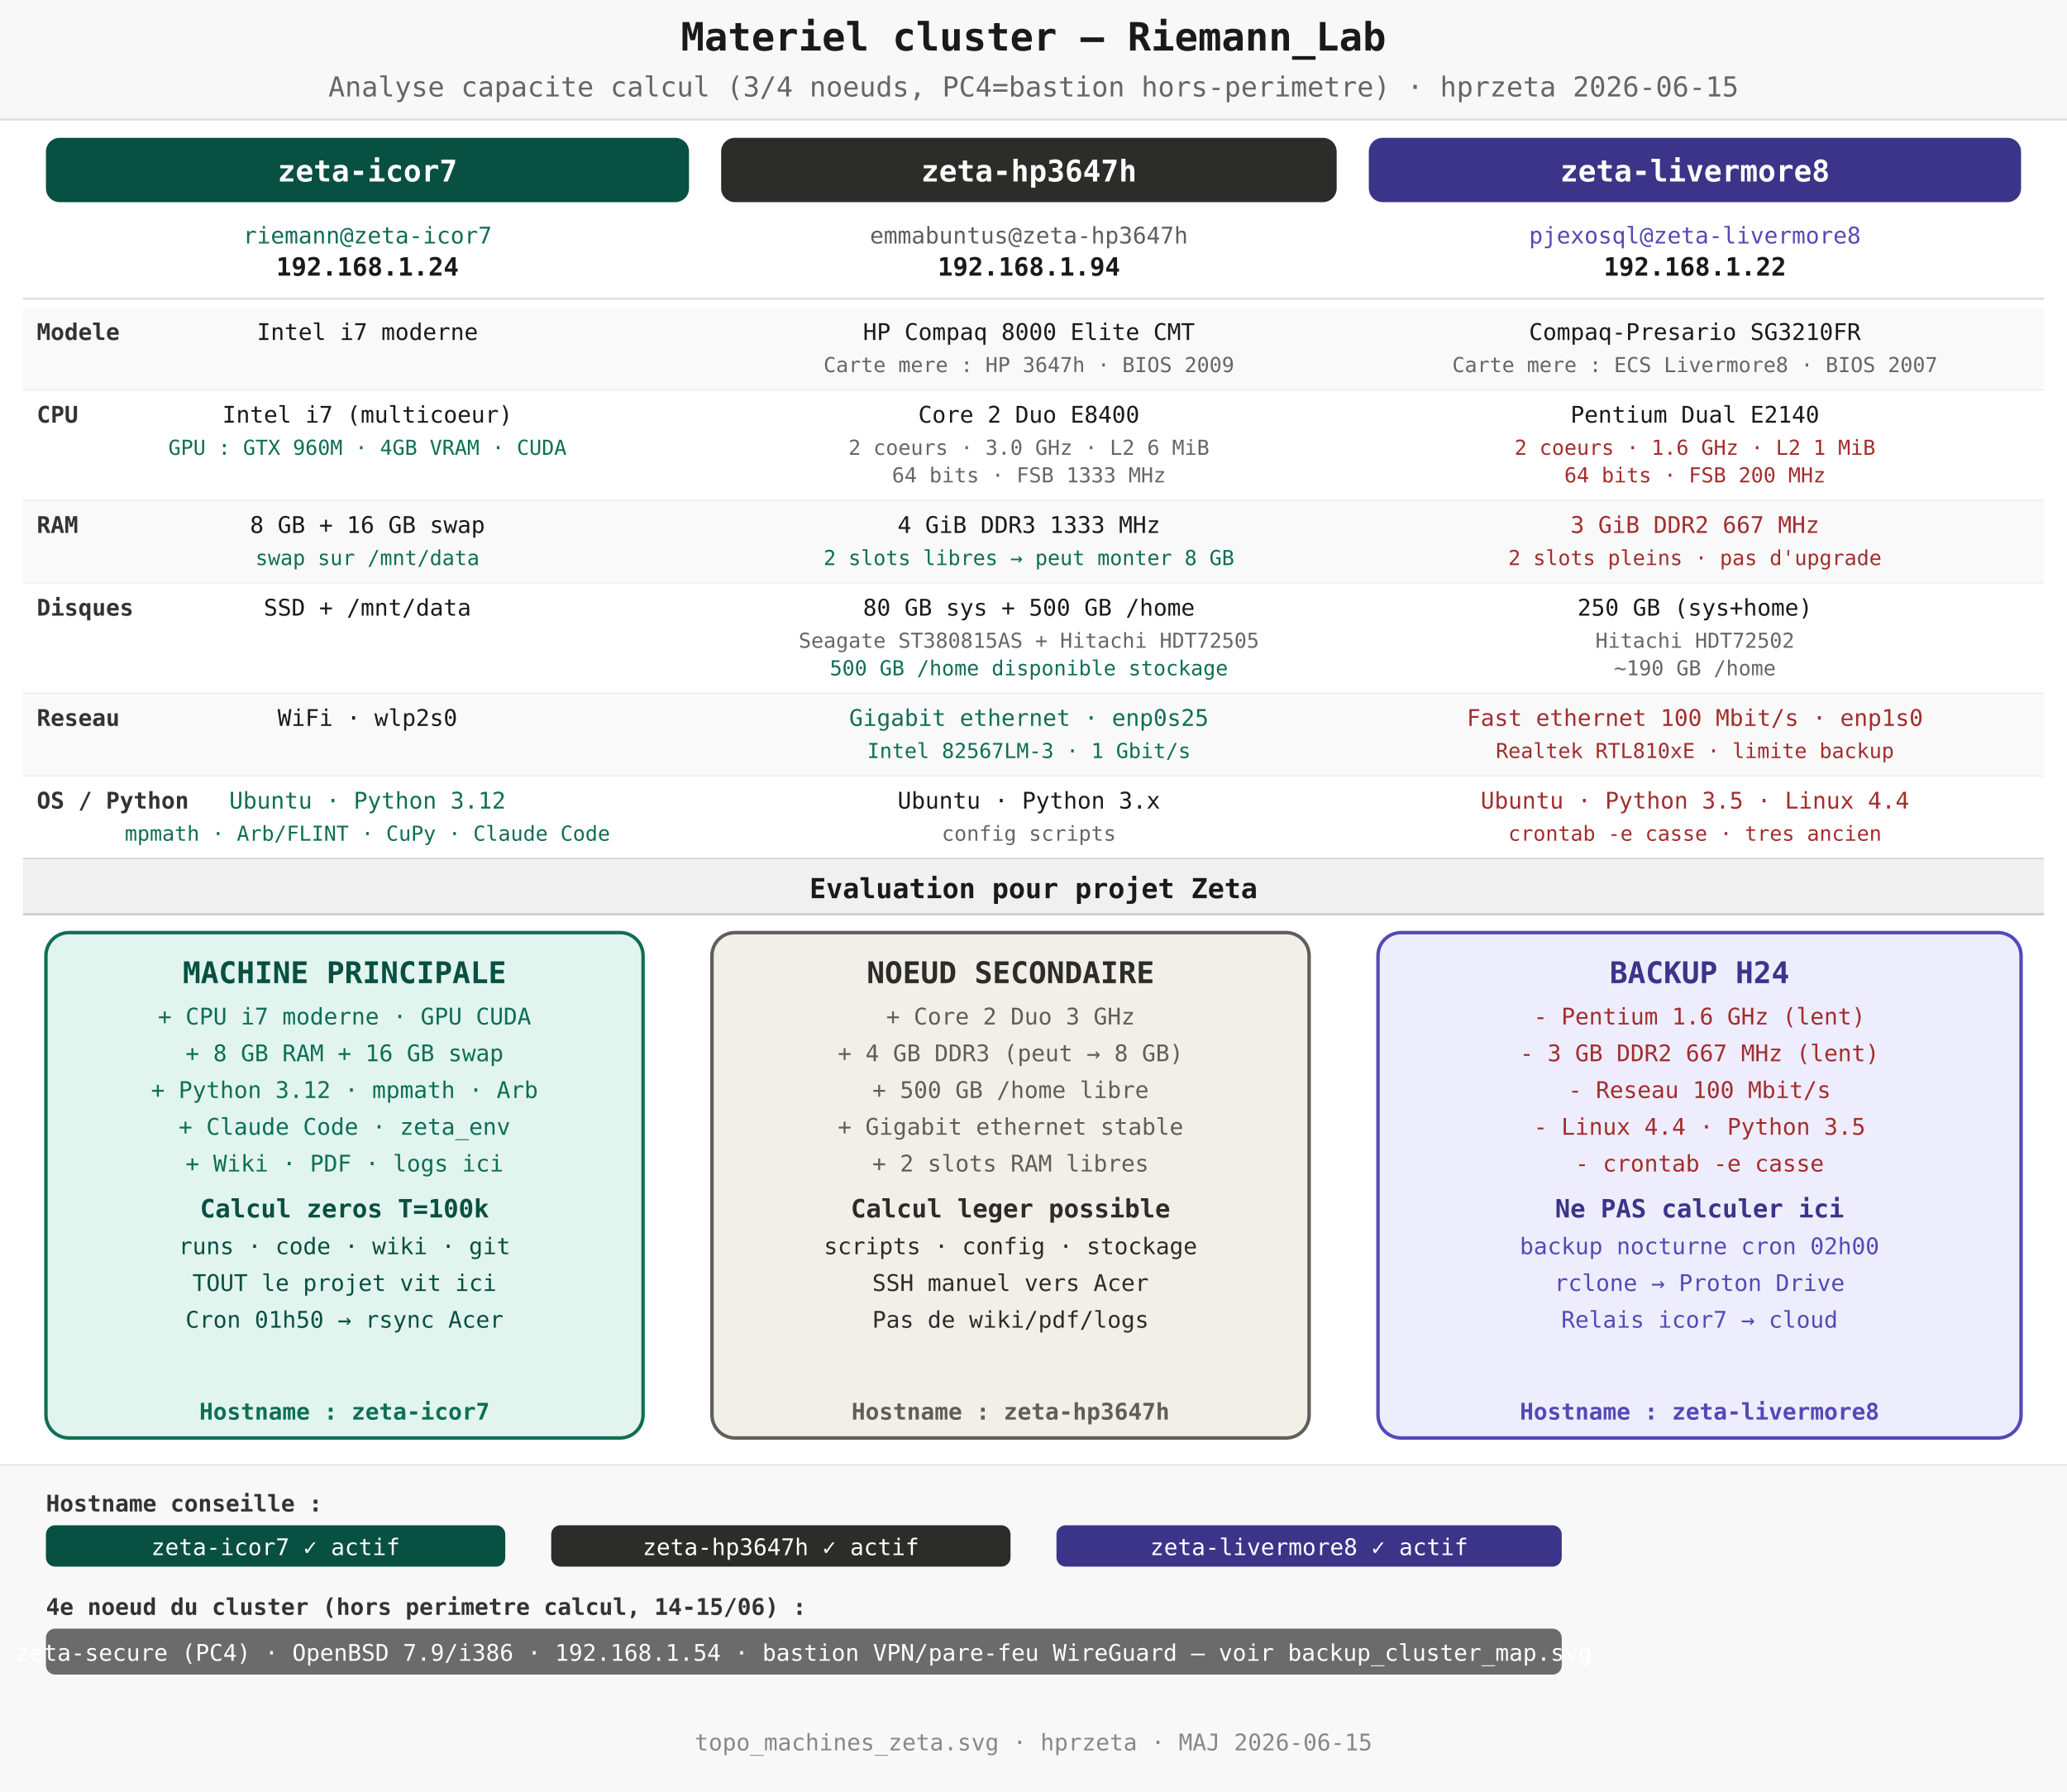
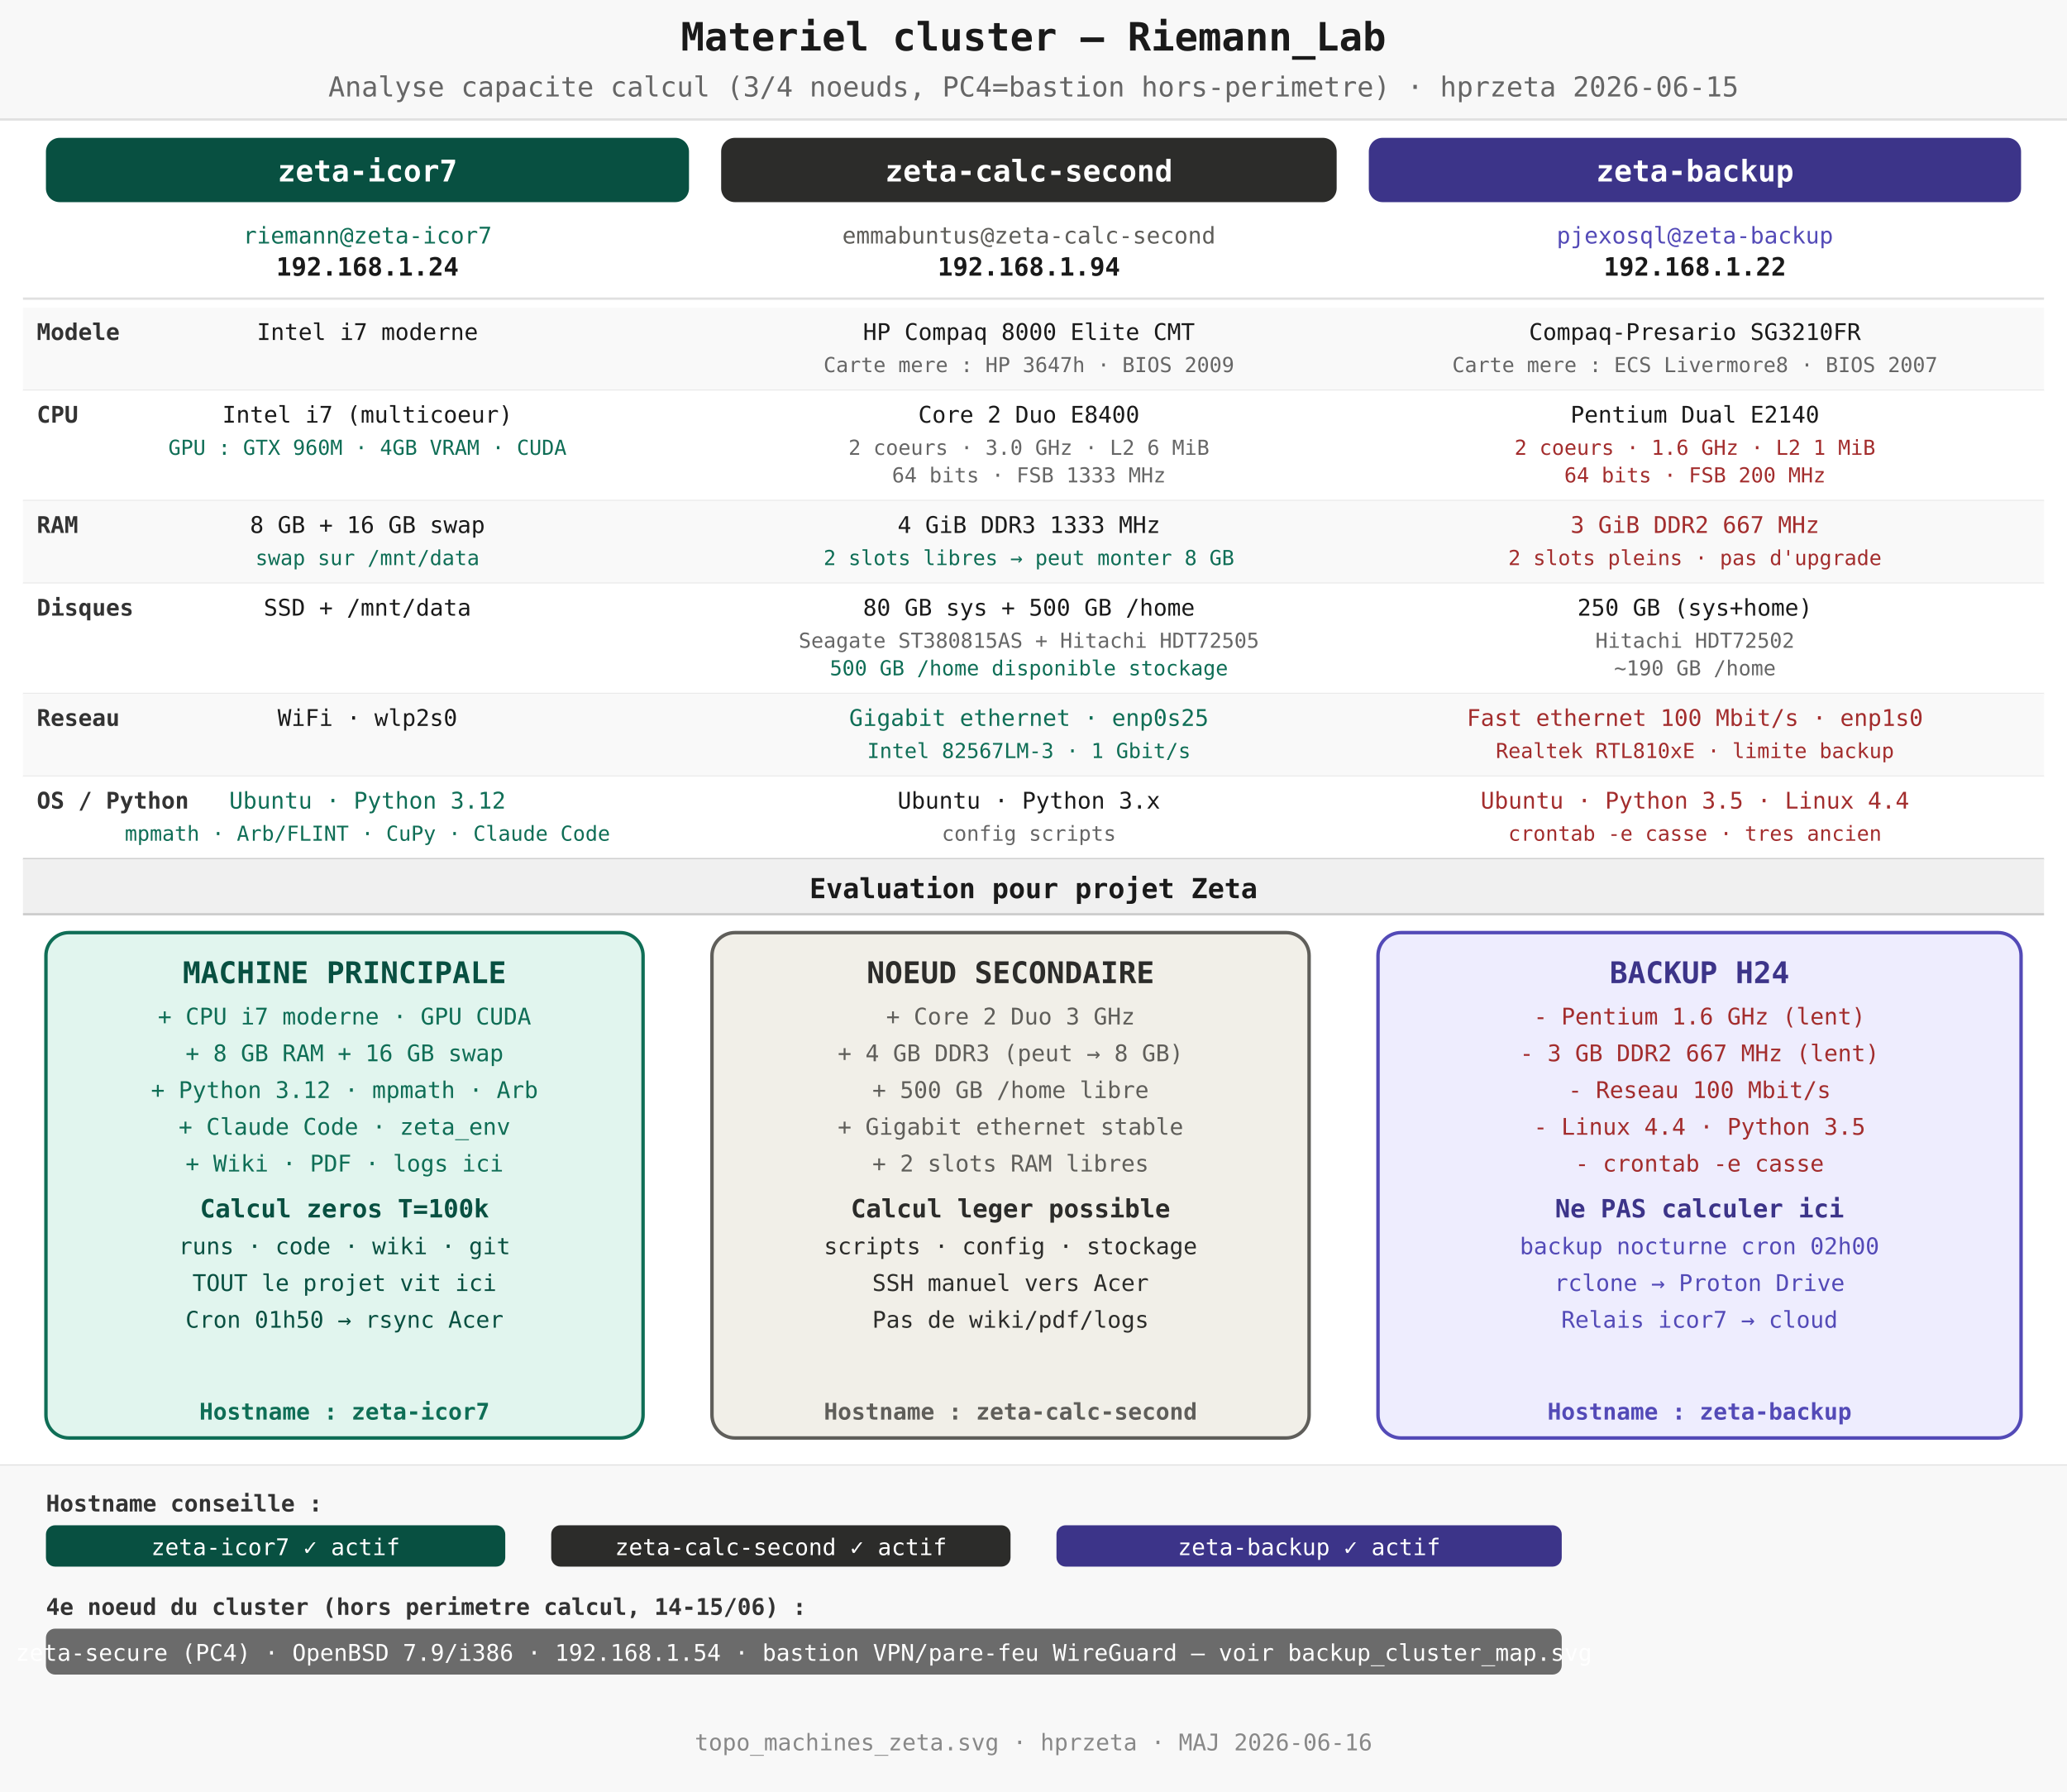
<svg xmlns="http://www.w3.org/2000/svg" width="900" height="780" viewBox="0 0 900 780" font-family="monospace,sans-serif">
  <rect width="900" height="780" fill="#ffffff" />
  <rect x="0" y="0" width="900" height="52" fill="#f8f8f8" />
  <line x1="0" y1="52" x2="900" y2="52" stroke="#e0e0e0" stroke-width="1" />
  <text x="450" y="22" text-anchor="middle" font-size="17" font-weight="700" fill="#1a1a1a">Materiel cluster — Riemann_Lab</text>
  <text x="450" y="42" text-anchor="middle" font-size="12" fill="#666">Analyse capacite calcul (3/4 noeuds, PC4=bastion hors-perimetre) · hprzeta 2026-06-15</text>
  <rect x="20" y="60" width="280" height="28" rx="6" fill="#085041" />
  <text x="160" y="79" text-anchor="middle" font-size="13" font-weight="700" fill="#ffffff">zeta-icor7</text>
  <rect x="314" y="60" width="268" height="28" rx="6" fill="#2c2c2a" />
-   <text x="448" y="79" text-anchor="middle" font-size="13" font-weight="700" fill="#ffffff">zeta-hp3647h</text>
+   <text x="448" y="79" text-anchor="middle" font-size="13" font-weight="700" fill="#ffffff">zeta-calc-second</text>
  <rect x="596" y="60" width="284" height="28" rx="6" fill="#3c3489" />
-   <text x="738" y="79" text-anchor="middle" font-size="13" font-weight="700" fill="#ffffff">zeta-livermore8</text>
+   <text x="738" y="79" text-anchor="middle" font-size="13" font-weight="700" fill="#ffffff">zeta-backup</text>
  <text x="160" y="106" text-anchor="middle" font-size="10" fill="#0f6e56">riemann@zeta-icor7</text>
-   <text x="448" y="106" text-anchor="middle" font-size="10" fill="#5f5e5a">emmabuntus@zeta-hp3647h</text>
-   <text x="738" y="106" text-anchor="middle" font-size="10" fill="#534ab7">pjexosql@zeta-livermore8</text>
+   <text x="448" y="106" text-anchor="middle" font-size="10" fill="#5f5e5a">emmabuntus@zeta-calc-second</text>
+   <text x="738" y="106" text-anchor="middle" font-size="10" fill="#534ab7">pjexosql@zeta-backup</text>
  <text x="160" y="120" text-anchor="middle" font-size="11" font-weight="700" fill="#1a1a1a">192.168.1.24</text>
  <text x="448" y="120" text-anchor="middle" font-size="11" font-weight="700" fill="#1a1a1a">192.168.1.94</text>
  <text x="738" y="120" text-anchor="middle" font-size="11" font-weight="700" fill="#1a1a1a">192.168.1.22</text>
  <line x1="10" y1="130" x2="890" y2="130" stroke="#e0e0e0" stroke-width="1" />
  <rect x="10" y="134" width="880" height="36" rx="0" fill="#f9f9f9" />
  <text x="16" y="148" font-size="10" font-weight="700" fill="#333">Modele</text>
  <text x="160" y="148" text-anchor="middle" font-size="10" fill="#1a1a1a">Intel i7 moderne</text>
  <text x="448" y="148" text-anchor="middle" font-size="10" fill="#1a1a1a">HP Compaq 8000 Elite CMT</text>
  <text x="738" y="148" text-anchor="middle" font-size="10" fill="#1a1a1a">Compaq-Presario SG3210FR</text>
  <text x="448" y="162" text-anchor="middle" font-size="9" fill="#666">Carte mere : HP 3647h · BIOS 2009</text>
  <text x="738" y="162" text-anchor="middle" font-size="9" fill="#666">Carte mere : ECS Livermore8 · BIOS 2007</text>
  <line x1="10" y1="170" x2="890" y2="170" stroke="#e8e8e8" stroke-width="0.8" />
  <rect x="10" y="170" width="880" height="48" rx="0" fill="#ffffff" />
  <text x="16" y="184" font-size="10" font-weight="700" fill="#333">CPU</text>
  <text x="160" y="184" text-anchor="middle" font-size="10" fill="#1a1a1a">Intel i7 (multicoeur)</text>
  <text x="448" y="184" text-anchor="middle" font-size="10" fill="#1a1a1a">Core 2 Duo E8400</text>
  <text x="738" y="184" text-anchor="middle" font-size="10" fill="#1a1a1a">Pentium Dual E2140</text>
  <text x="160" y="198" text-anchor="middle" font-size="9" fill="#0f6e56">GPU : GTX 960M · 4GB VRAM · CUDA</text>
  <text x="448" y="198" text-anchor="middle" font-size="9" fill="#666">2 coeurs · 3.0 GHz · L2 6 MiB</text>
  <text x="738" y="198" text-anchor="middle" font-size="9" fill="#a32d2d">2 coeurs · 1.6 GHz · L2 1 MiB</text>
  <text x="448" y="210" text-anchor="middle" font-size="9" fill="#666">64 bits · FSB 1333 MHz</text>
  <text x="738" y="210" text-anchor="middle" font-size="9" fill="#a32d2d">64 bits · FSB 200 MHz</text>
  <line x1="10" y1="218" x2="890" y2="218" stroke="#e8e8e8" stroke-width="0.8" />
  <rect x="10" y="218" width="880" height="36" rx="0" fill="#f9f9f9" />
  <text x="16" y="232" font-size="10" font-weight="700" fill="#333">RAM</text>
  <text x="160" y="232" text-anchor="middle" font-size="10" fill="#1a1a1a">8 GB + 16 GB swap</text>
  <text x="448" y="232" text-anchor="middle" font-size="10" fill="#1a1a1a">4 GiB DDR3 1333 MHz</text>
  <text x="738" y="232" text-anchor="middle" font-size="10" fill="#a32d2d">3 GiB DDR2 667 MHz</text>
  <text x="160" y="246" text-anchor="middle" font-size="9" fill="#0f6e56">swap sur /mnt/data</text>
  <text x="448" y="246" text-anchor="middle" font-size="9" fill="#0f6e56">2 slots libres → peut monter 8 GB</text>
  <text x="738" y="246" text-anchor="middle" font-size="9" fill="#a32d2d">2 slots pleins · pas d'upgrade</text>
  <line x1="10" y1="254" x2="890" y2="254" stroke="#e8e8e8" stroke-width="0.8" />
  <rect x="10" y="254" width="880" height="48" rx="0" fill="#ffffff" />
  <text x="16" y="268" font-size="10" font-weight="700" fill="#333">Disques</text>
  <text x="160" y="268" text-anchor="middle" font-size="10" fill="#1a1a1a">SSD + /mnt/data</text>
  <text x="448" y="268" text-anchor="middle" font-size="10" fill="#1a1a1a">80 GB sys + 500 GB /home</text>
  <text x="738" y="268" text-anchor="middle" font-size="10" fill="#1a1a1a">250 GB (sys+home)</text>
  <text x="448" y="282" text-anchor="middle" font-size="9" fill="#666">Seagate ST380815AS + Hitachi HDT72505</text>
  <text x="738" y="282" text-anchor="middle" font-size="9" fill="#666">Hitachi HDT72502</text>
  <text x="448" y="294" text-anchor="middle" font-size="9" fill="#0f6e56">500 GB /home disponible stockage</text>
  <text x="738" y="294" text-anchor="middle" font-size="9" fill="#666">~190 GB /home</text>
  <line x1="10" y1="302" x2="890" y2="302" stroke="#e8e8e8" stroke-width="0.8" />
  <rect x="10" y="302" width="880" height="36" rx="0" fill="#f9f9f9" />
  <text x="16" y="316" font-size="10" font-weight="700" fill="#333">Reseau</text>
  <text x="160" y="316" text-anchor="middle" font-size="10" fill="#1a1a1a">WiFi · wlp2s0</text>
  <text x="448" y="316" text-anchor="middle" font-size="10" fill="#0f6e56">Gigabit ethernet · enp0s25</text>
  <text x="738" y="316" text-anchor="middle" font-size="10" fill="#a32d2d">Fast ethernet 100 Mbit/s · enp1s0</text>
  <text x="448" y="330" text-anchor="middle" font-size="9" fill="#0f6e56">Intel 82567LM-3 · 1 Gbit/s</text>
  <text x="738" y="330" text-anchor="middle" font-size="9" fill="#a32d2d">Realtek RTL810xE · limite backup</text>
  <line x1="10" y1="338" x2="890" y2="338" stroke="#e8e8e8" stroke-width="0.8" />
  <rect x="10" y="338" width="880" height="36" rx="0" fill="#ffffff" />
  <text x="16" y="352" font-size="10" font-weight="700" fill="#333">OS / Python</text>
  <text x="160" y="352" text-anchor="middle" font-size="10" fill="#0f6e56">Ubuntu · Python 3.12</text>
  <text x="448" y="352" text-anchor="middle" font-size="10" fill="#1a1a1a">Ubuntu · Python 3.x</text>
  <text x="738" y="352" text-anchor="middle" font-size="10" fill="#a32d2d">Ubuntu · Python 3.5 · Linux 4.4</text>
  <text x="160" y="366" text-anchor="middle" font-size="9" fill="#0f6e56">mpmath · Arb/FLINT · CuPy · Claude Code</text>
  <text x="448" y="366" text-anchor="middle" font-size="9" fill="#666">config scripts</text>
  <text x="738" y="366" text-anchor="middle" font-size="9" fill="#a32d2d">crontab -e casse · tres ancien</text>
  <line x1="10" y1="374" x2="890" y2="374" stroke="#ccc" stroke-width="1" />
  <rect x="10" y="374" width="880" height="24" rx="0" fill="#f0f0f0" />
  <text x="450" y="391" text-anchor="middle" font-size="12" font-weight="700" fill="#1a1a1a">Evaluation pour projet Zeta</text>
  <line x1="10" y1="398" x2="890" y2="398" stroke="#ccc" stroke-width="1" />
  <rect x="20" y="406" width="260" height="220" rx="10" fill="#e1f5ee" stroke="#0f6e56" stroke-width="1.5" />
  <text x="150" y="428" text-anchor="middle" font-size="13" font-weight="700" fill="#085041">MACHINE PRINCIPALE</text>
  <text x="150" y="446" text-anchor="middle" font-size="10" fill="#0f6e56">+ CPU i7 moderne · GPU CUDA</text>
  <text x="150" y="462" text-anchor="middle" font-size="10" fill="#0f6e56">+ 8 GB RAM + 16 GB swap</text>
  <text x="150" y="478" text-anchor="middle" font-size="10" fill="#0f6e56">+ Python 3.12 · mpmath · Arb</text>
  <text x="150" y="494" text-anchor="middle" font-size="10" fill="#0f6e56">+ Claude Code · zeta_env</text>
  <text x="150" y="510" text-anchor="middle" font-size="10" fill="#0f6e56">+ Wiki · PDF · logs ici</text>
  <text x="150" y="530" text-anchor="middle" font-size="11" font-weight="700" fill="#085041">Calcul zeros T=100k</text>
  <text x="150" y="546" text-anchor="middle" font-size="10" fill="#085041">runs · code · wiki · git</text>
  <text x="150" y="562" text-anchor="middle" font-size="10" fill="#085041">TOUT le projet vit ici</text>
  <text x="150" y="578" text-anchor="middle" font-size="10" fill="#085041">Cron 01h50 → rsync Acer</text>
  <text x="150" y="618" text-anchor="middle" font-size="10" font-weight="700" fill="#0f6e56">Hostname : zeta-icor7</text>
  <rect x="310" y="406" width="260" height="220" rx="10" fill="#f1efe8" stroke="#5f5e5a" stroke-width="1.5" />
  <text x="440" y="428" text-anchor="middle" font-size="13" font-weight="700" fill="#2c2c2a">NOEUD SECONDAIRE</text>
  <text x="440" y="446" text-anchor="middle" font-size="10" fill="#5f5e5a">+ Core 2 Duo 3 GHz</text>
  <text x="440" y="462" text-anchor="middle" font-size="10" fill="#5f5e5a">+ 4 GB DDR3 (peut → 8 GB)</text>
  <text x="440" y="478" text-anchor="middle" font-size="10" fill="#5f5e5a">+ 500 GB /home libre</text>
  <text x="440" y="494" text-anchor="middle" font-size="10" fill="#5f5e5a">+ Gigabit ethernet stable</text>
  <text x="440" y="510" text-anchor="middle" font-size="10" fill="#5f5e5a">+ 2 slots RAM libres</text>
  <text x="440" y="530" text-anchor="middle" font-size="11" font-weight="700" fill="#2c2c2a">Calcul leger possible</text>
  <text x="440" y="546" text-anchor="middle" font-size="10" fill="#2c2c2a">scripts · config · stockage</text>
  <text x="440" y="562" text-anchor="middle" font-size="10" fill="#2c2c2a">SSH manuel vers Acer</text>
  <text x="440" y="578" text-anchor="middle" font-size="10" fill="#2c2c2a">Pas de wiki/pdf/logs</text>
-   <text x="440" y="618" text-anchor="middle" font-size="10" font-weight="700" fill="#5f5e5a">Hostname : zeta-hp3647h</text>
+   <text x="440" y="618" text-anchor="middle" font-size="10" font-weight="700" fill="#5f5e5a">Hostname : zeta-calc-second</text>
  <rect x="600" y="406" width="280" height="220" rx="10" fill="#eeedfe" stroke="#534ab7" stroke-width="1.5" />
  <text x="740" y="428" text-anchor="middle" font-size="13" font-weight="700" fill="#3c3489">BACKUP H24</text>
  <text x="740" y="446" text-anchor="middle" font-size="10" fill="#a32d2d">- Pentium 1.6 GHz (lent)</text>
  <text x="740" y="462" text-anchor="middle" font-size="10" fill="#a32d2d">- 3 GB DDR2 667 MHz (lent)</text>
  <text x="740" y="478" text-anchor="middle" font-size="10" fill="#a32d2d">- Reseau 100 Mbit/s</text>
  <text x="740" y="494" text-anchor="middle" font-size="10" fill="#a32d2d">- Linux 4.4 · Python 3.5</text>
  <text x="740" y="510" text-anchor="middle" font-size="10" fill="#a32d2d">- crontab -e casse</text>
  <text x="740" y="530" text-anchor="middle" font-size="11" font-weight="700" fill="#3c3489">Ne PAS calculer ici</text>
  <text x="740" y="546" text-anchor="middle" font-size="10" fill="#534ab7">backup nocturne cron 02h00</text>
  <text x="740" y="562" text-anchor="middle" font-size="10" fill="#534ab7">rclone → Proton Drive</text>
  <text x="740" y="578" text-anchor="middle" font-size="10" fill="#534ab7">Relais icor7 → cloud</text>
-   <text x="740" y="618" text-anchor="middle" font-size="10" font-weight="700" fill="#534ab7">Hostname : zeta-livermore8</text>
+   <text x="740" y="618" text-anchor="middle" font-size="10" font-weight="700" fill="#534ab7">Hostname : zeta-backup</text>
  <line x1="0" y1="638" x2="900" y2="638" stroke="#e0e0e0" stroke-width="1" />
  <rect x="0" y="638" width="900" height="142" fill="#f8f8f8" />
  <text x="20" y="658" font-size="10" font-weight="700" fill="#333">Hostname conseille :</text>
  <rect x="20" y="664" width="200" height="18" rx="4" fill="#085041" />
  <text x="120" y="677" text-anchor="middle" font-size="10" fill="#fff">zeta-icor7  ✓ actif</text>
  <rect x="240" y="664" width="200" height="18" rx="4" fill="#2c2c2a" />
-   <text x="340" y="677" text-anchor="middle" font-size="10" fill="#fff">zeta-hp3647h  ✓ actif</text>
+   <text x="340" y="677" text-anchor="middle" font-size="10" fill="#fff">zeta-calc-second  ✓ actif</text>
  <rect x="460" y="664" width="220" height="18" rx="4" fill="#3c3489" />
-   <text x="570" y="677" text-anchor="middle" font-size="10" fill="#fff">zeta-livermore8  ✓ actif</text>
+   <text x="570" y="677" text-anchor="middle" font-size="10" fill="#fff">zeta-backup  ✓ actif</text>
  <text x="20" y="703" font-size="10" font-weight="700" fill="#333">4e noeud du cluster (hors perimetre calcul, 14-15/06) :</text>
  <rect x="20" y="709" width="660" height="20" rx="4" fill="#6b6b6b" />
  <text x="350" y="723" text-anchor="middle" font-size="10" fill="#fff">zeta-secure (PC4) · OpenBSD 7.9/i386 · 192.168.1.54 · bastion VPN/pare-feu WireGuard — voir backup_cluster_map.svg</text>
-   <text x="450" y="762" text-anchor="middle" font-size="10" fill="#888">topo_machines_zeta.svg · hprzeta · MAJ 2026-06-15</text>
+   <text x="450" y="762" text-anchor="middle" font-size="10" fill="#888">topo_machines_zeta.svg · hprzeta · MAJ 2026-06-16</text>
</svg>
